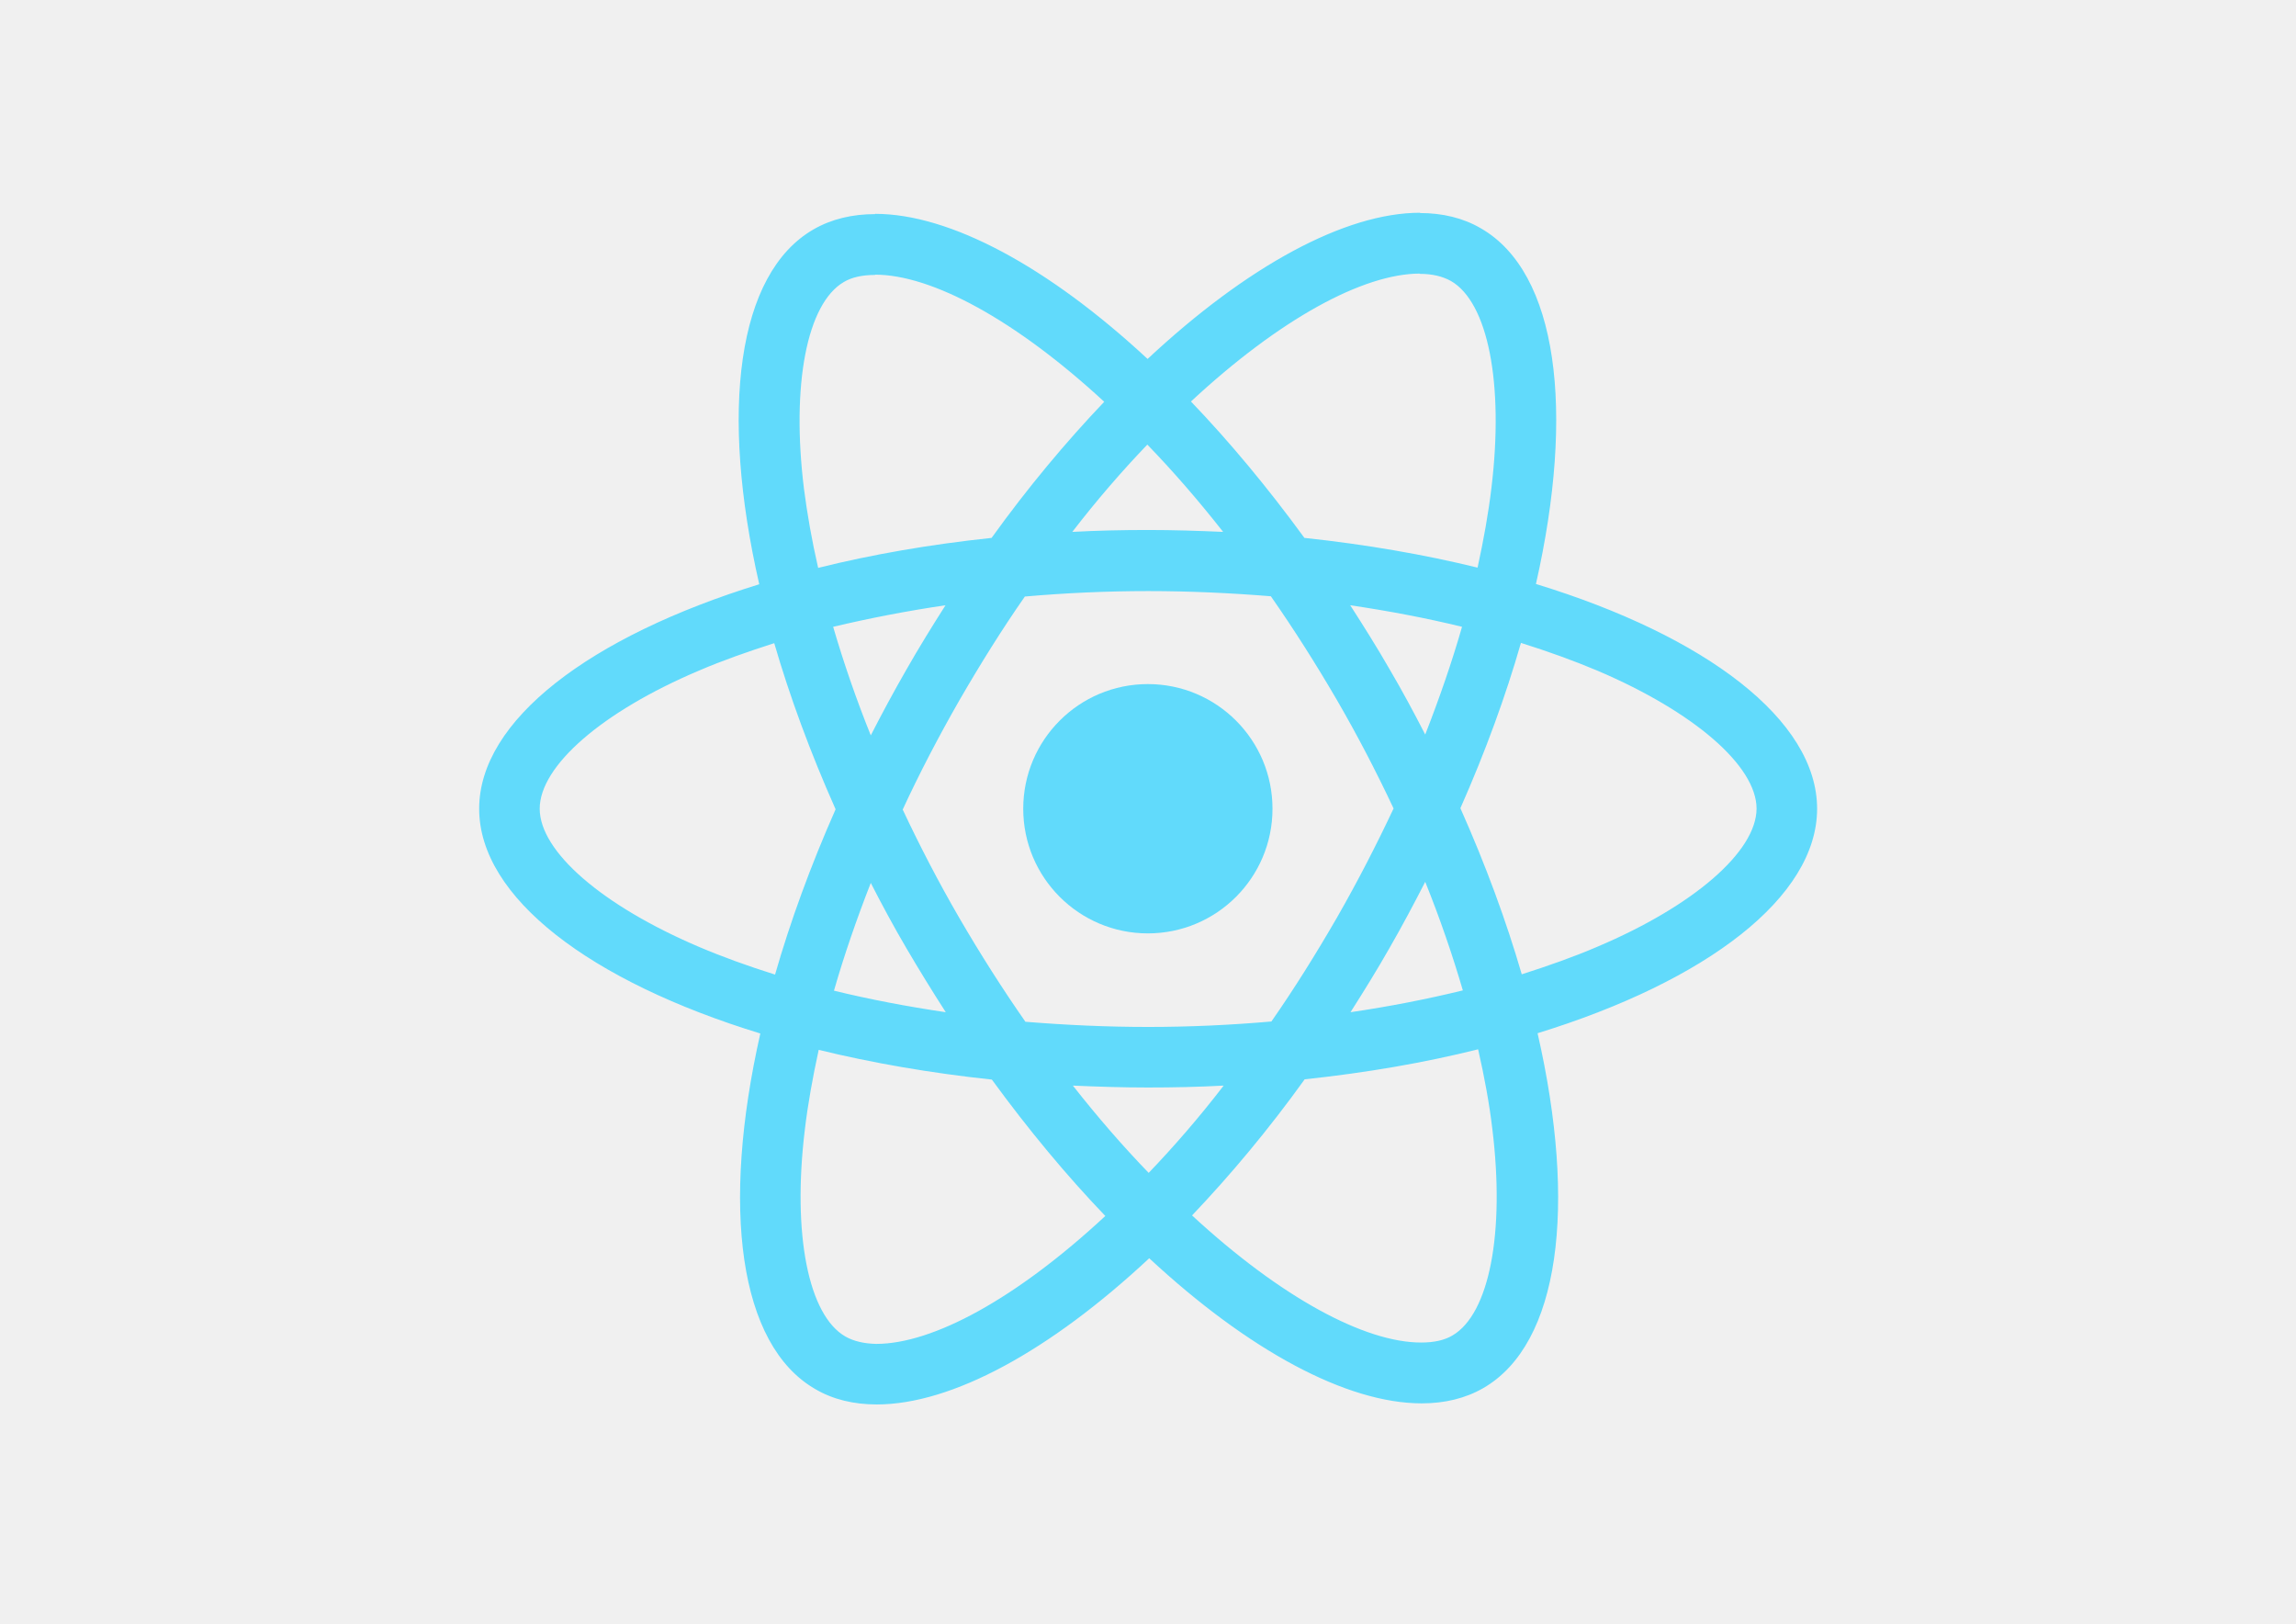
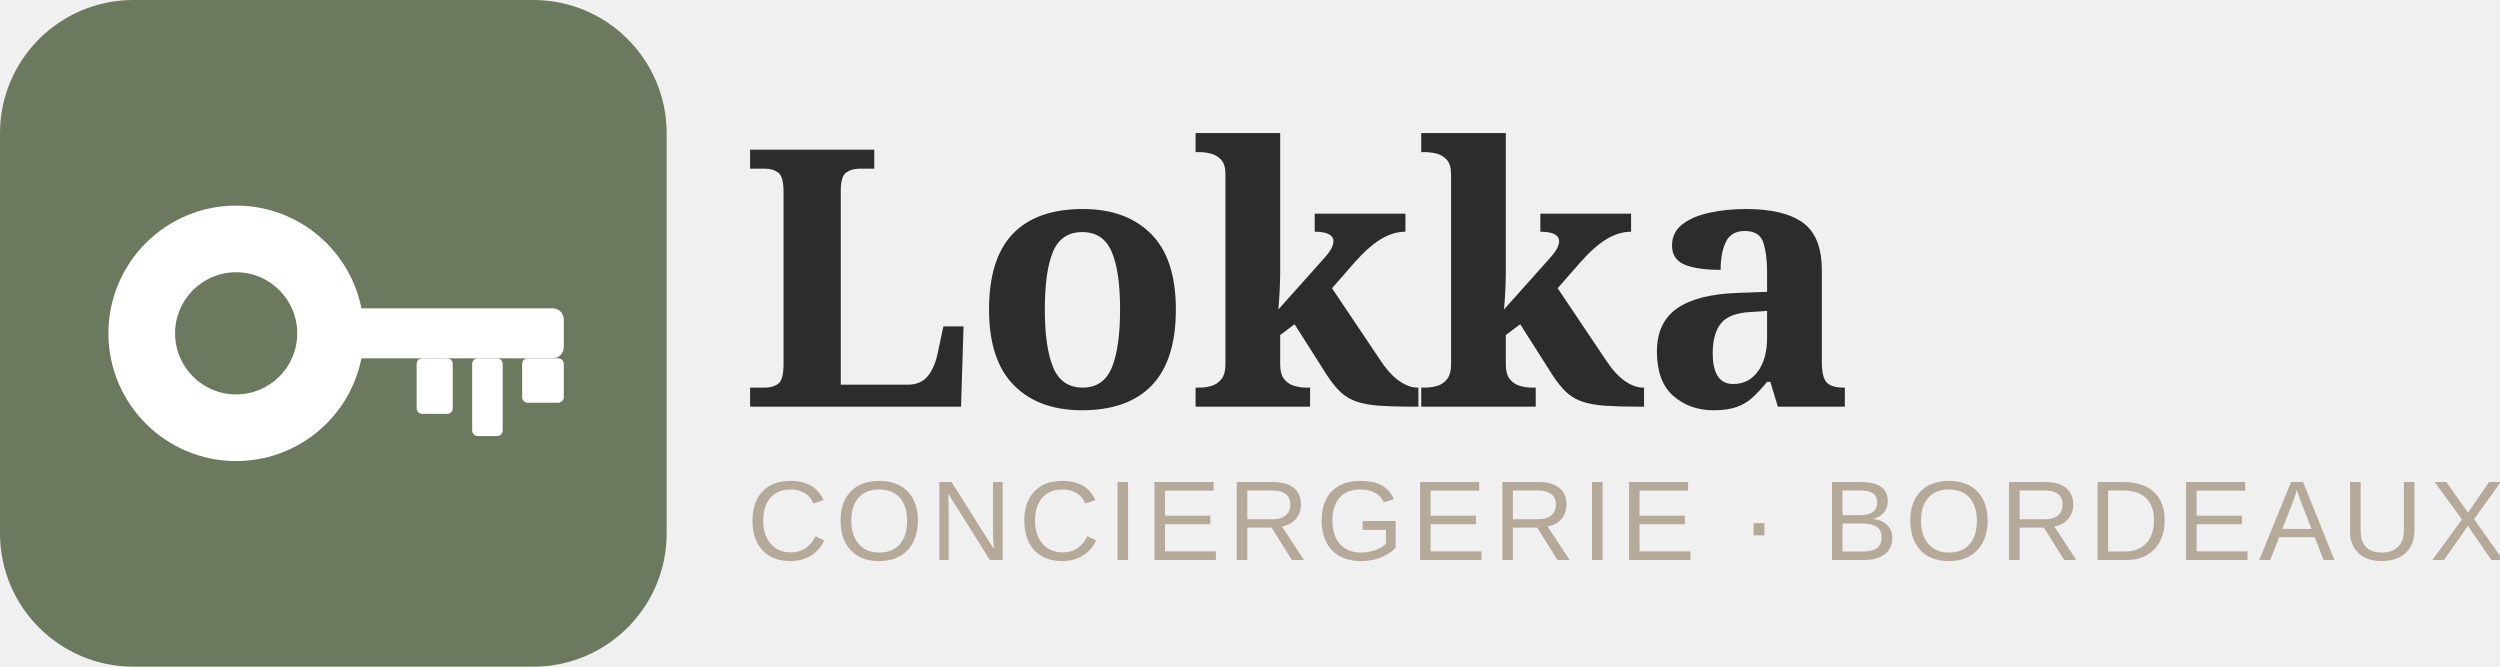
- <svg xmlns="http://www.w3.org/2000/svg" viewBox="0 0 841.9 595.3">
-   <g fill="#61DAFB">
-     <path d="M666.3 296.5c0-32.5-40.7-63.3-103.1-82.4 14.4-63.6 8-114.2-20.2-130.4-6.5-3.8-14.1-5.6-22.4-5.6v22.3c4.6 0 8.3.9 11.4 2.6 13.6 7.8 19.5 37.5 14.9 75.7-1.1 9.4-2.9 19.3-5.1 29.4-19.6-4.8-41-8.5-63.5-10.9-13.5-18.5-27.5-35.3-41.6-50 32.6-30.3 63.2-46.9 84-46.9V78c-27.5 0-63.5 19.6-99.9 53.6-36.4-33.8-72.4-53.2-99.9-53.2v22.3c20.7 0 51.4 16.5 84 46.6-14 14.7-28 31.4-41.3 49.9-22.6 2.4-44 6.1-63.6 11-2.3-10-4-19.7-5.2-29-4.7-38.2 1.1-67.9 14.6-75.8 3-1.8 6.9-2.6 11.5-2.6V78.5c-8.4 0-16 1.8-22.6 5.6-28.1 16.2-34.4 66.7-19.9 130.1-62.2 19.2-102.7 49.9-102.7 82.3 0 32.5 40.7 63.3 103.1 82.4-14.4 63.6-8 114.2 20.2 130.4 6.5 3.8 14.1 5.6 22.5 5.6 27.5 0 63.5-19.6 99.9-53.6 36.4 33.8 72.4 53.2 99.9 53.2 8.4 0 16-1.8 22.6-5.6 28.1-16.2 34.4-66.7 19.9-130.1 62-19.1 102.5-49.9 102.5-82.3zm-130.2-66.7c-3.7 12.9-8.3 26.2-13.5 39.5-4.1-8-8.4-16-13.1-24-4.6-8-9.5-15.8-14.4-23.4 14.2 2.1 27.9 4.7 41 7.9zm-45.8 106.5c-7.8 13.5-15.8 26.3-24.1 38.2-14.9 1.3-30 2-45.2 2-15.1 0-30.2-.7-45-1.9-8.3-11.9-16.4-24.6-24.2-38-7.6-13.1-14.5-26.4-20.8-39.8 6.2-13.4 13.2-26.8 20.7-39.9 7.8-13.5 15.8-26.3 24.1-38.2 14.9-1.3 30-2 45.2-2 15.1 0 30.2.7 45 1.9 8.3 11.9 16.4 24.6 24.2 38 7.6 13.1 14.5 26.4 20.8 39.8-6.3 13.4-13.2 26.8-20.7 39.9zm32.3-13c5.4 13.4 10 26.8 13.8 39.8-13.1 3.2-26.9 5.9-41.2 8 4.9-7.7 9.8-15.6 14.4-23.7 4.6-8 8.9-16.1 13-24.1zM421.2 430c-9.3-9.6-18.6-20.3-27.8-32 9 .4 18.2.7 27.5.7 9.4 0 18.7-.2 27.8-.7-9 11.7-18.3 22.4-27.5 32zm-74.4-58.9c-14.2-2.1-27.9-4.7-41-7.9 3.7-12.9 8.3-26.2 13.5-39.5 4.1 8 8.4 16 13.1 24 4.7 8 9.5 15.8 14.4 23.4zM420.7 163c9.3 9.6 18.6 20.3 27.8 32-9-.4-18.2-.7-27.5-.7-9.4 0-18.7.2-27.8.7 9-11.7 18.3-22.4 27.5-32zm-74 58.9c-4.9 7.7-9.8 15.6-14.4 23.7-4.6 8-8.9 16-13 24-5.4-13.4-10-26.8-13.8-39.8 13.1-3.1 26.9-5.8 41.2-7.9zm-90.5 125.2c-35.4-15.1-58.3-34.9-58.3-50.6 0-15.7 22.9-35.6 58.3-50.6 8.6-3.7 18-7 27.7-10.1 5.7 19.6 13.2 40 22.5 60.9-9.2 20.8-16.6 41.1-22.2 60.6-9.9-3.1-19.3-6.5-28-10.2zM310 490c-13.6-7.8-19.5-37.5-14.9-75.7 1.1-9.4 2.9-19.3 5.1-29.4 19.6 4.8 41 8.5 63.5 10.9 13.5 18.5 27.5 35.3 41.6 50-32.6 30.3-63.2 46.9-84 46.9-4.5-.1-8.3-1-11.3-2.7zm237.2-76.2c4.7 38.2-1.1 67.9-14.6 75.8-3 1.8-6.9 2.6-11.5 2.6-20.7 0-51.4-16.5-84-46.6 14-14.7 28-31.4 41.3-49.9 22.6-2.4 44-6.1 63.6-11 2.3 10.1 4.1 19.8 5.2 29.1zm38.5-66.7c-8.6 3.7-18 7-27.7 10.1-5.7-19.6-13.2-40-22.5-60.9 9.2-20.8 16.6-41.1 22.2-60.6 9.9 3.1 19.3 6.5 28.1 10.2 35.4 15.1 58.3 34.9 58.3 50.6-.1 15.7-23 35.6-58.4 50.6zM320.8 78.4z" />
-     <circle cx="420.9" cy="296.5" r="45.7" />
-     <path d="M520.5 78.1z" />
+ <svg xmlns="http://www.w3.org/2000/svg" width="750" height="200" viewBox="0 0 750 200">
+   <rect x="0" y="0" width="200" height="200" rx="40" ry="40" fill="#6B7A5E" />
+   <g transform="translate(100, 100) scale(0.833)">
+     <circle cx="-35" cy="0" r="46" fill="white" />
+     <circle cx="-35" cy="0" r="22" fill="#6B7A5E" />
+     <rect x="-12" y="-9" width="95" height="18" fill="white" rx="4" />
+     <rect x="30" y="9" width="13" height="20" fill="white" rx="2" />
+     <rect x="50" y="9" width="11" height="28" fill="white" rx="2" />
+     <rect x="68" y="9" width="15" height="16" fill="white" rx="2" />
  </g>
+   <text x="222" y="122" font-family="Georgia, serif" font-weight="700" font-size="108" fill="#2C2C2C" letter-spacing="-1">Lokka</text>
+   <text x="224" y="168" font-family="Arial, sans-serif" font-size="34" fill="#B5A99A" letter-spacing="2">CONCIERGERIE · BORDEAUX</text>
</svg>
